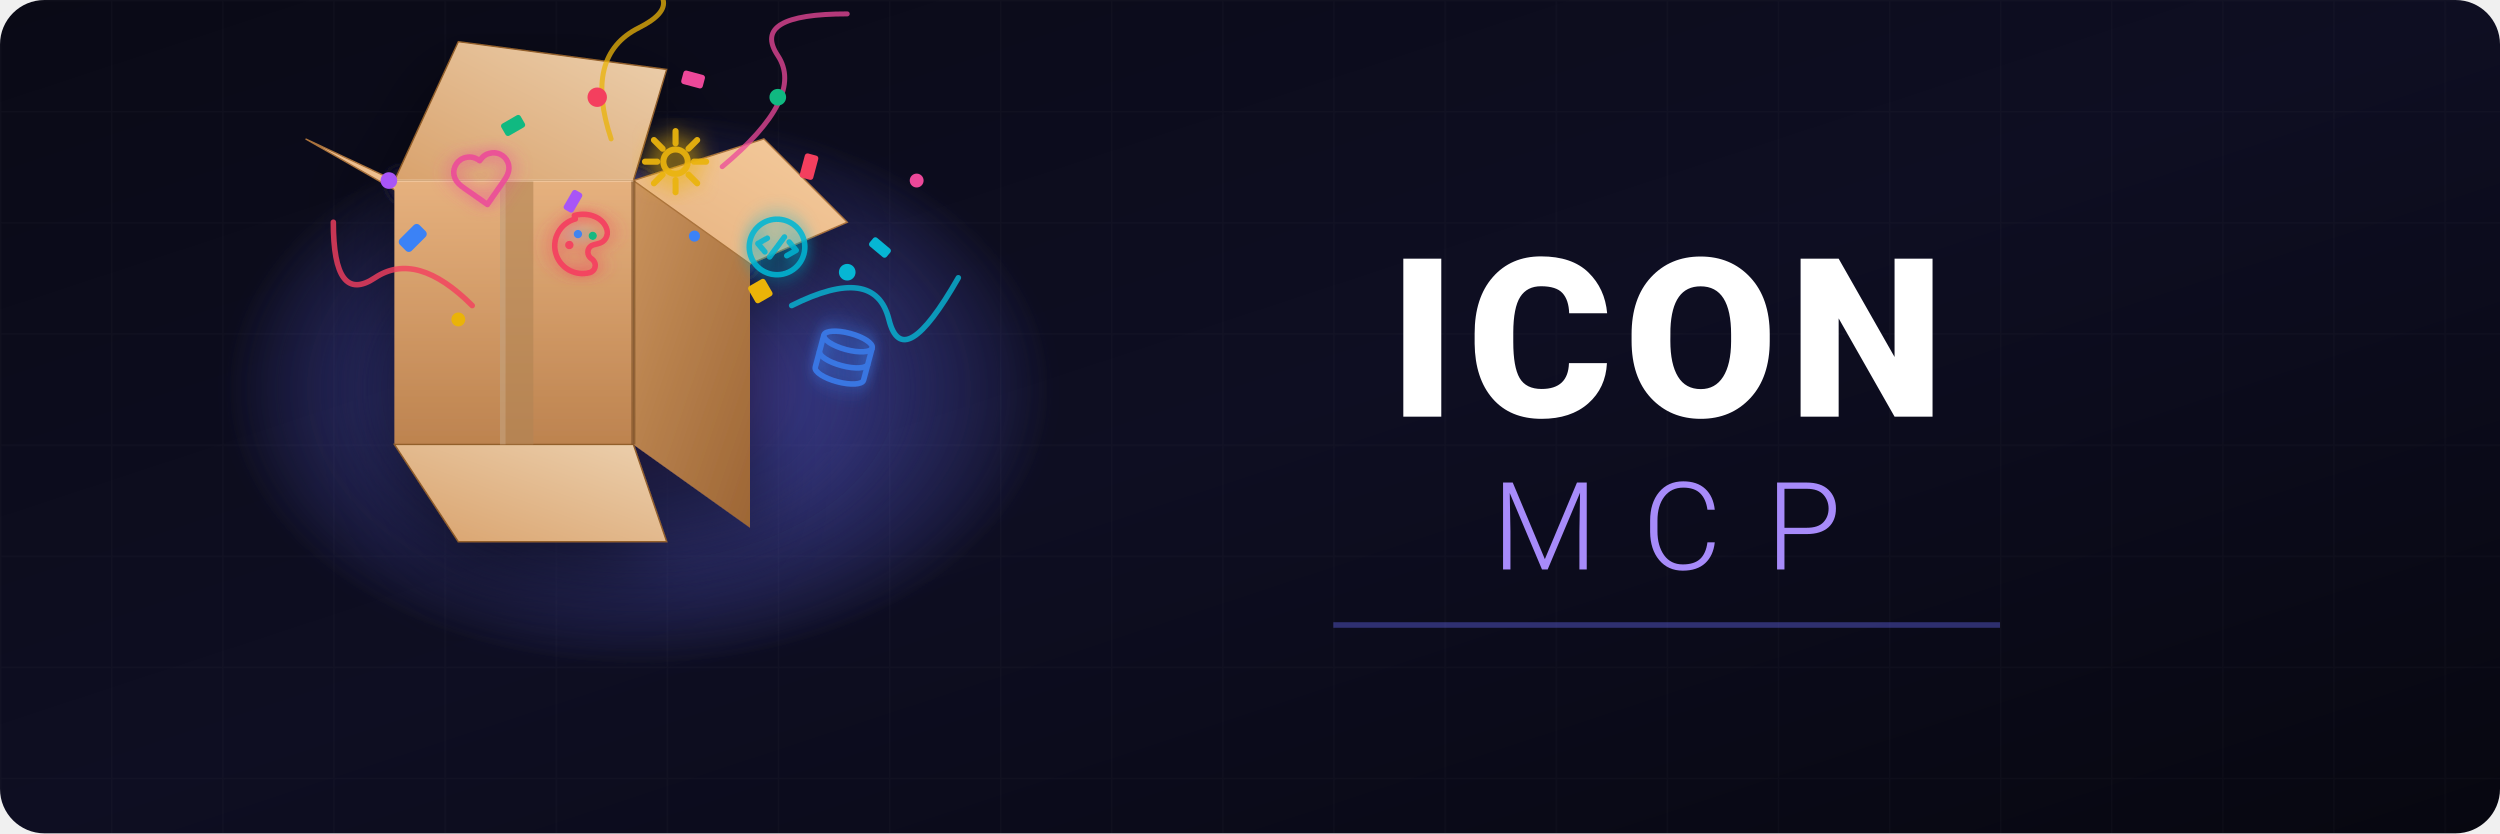
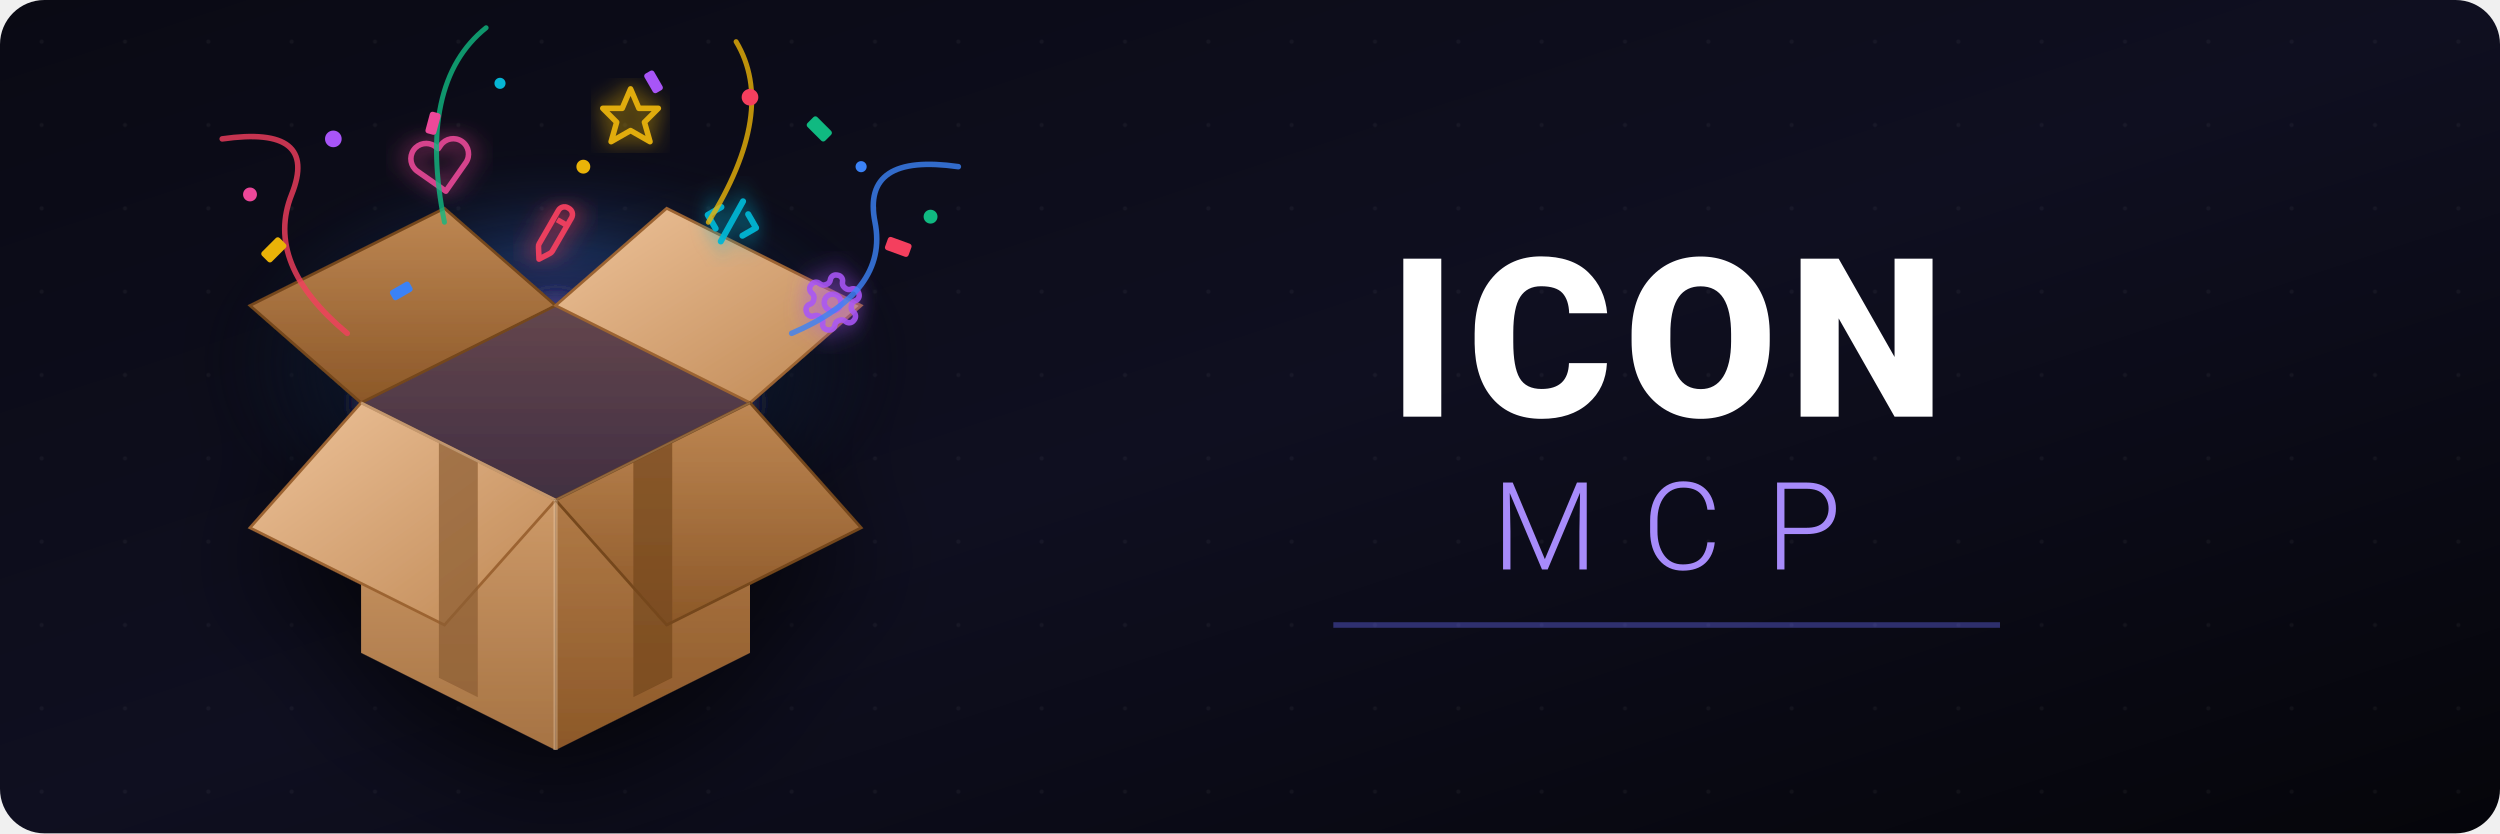
<svg xmlns="http://www.w3.org/2000/svg" viewBox="0 0 900 300" width="900" height="300">
  <defs>
    <linearGradient id="bg" x1="0%" y1="0%" x2="100%" y2="100%">
-       <stop offset="0%" stop-color="#0a0a16" />
-       <stop offset="50%" stop-color="#0e0e22" />
-       <stop offset="100%" stop-color="#070710" />
+       <stop offset="0%" stop-color="#0a0a14" />
+       <stop offset="50%" stop-color="#0f0f20" />
+       <stop offset="100%" stop-color="#05050a" />
    </linearGradient>
-     <linearGradient id="boxFront" x1="0%" y1="0%" x2="0%" y2="100%">
-       <stop offset="0%" stop-color="#e6b17e" />
-       <stop offset="100%" stop-color="#bd834f" />
+     <linearGradient id="cardboardBase" x1="0%" y1="0%" x2="0%" y2="100%">
+       <stop offset="0%" stop-color="#dca876" />
+       <stop offset="100%" stop-color="#a67343" />
    </linearGradient>
-     <linearGradient id="boxRight" x1="0%" y1="0%" x2="100%" y2="100%">
-       <stop offset="0%" stop-color="#ca935d" />
-       <stop offset="100%" stop-color="#9d6635" />
+     <linearGradient id="cardboardShadow" x1="0%" y1="0%" x2="0%" y2="100%">
+       <stop offset="0%" stop-color="#be8753" />
+       <stop offset="100%" stop-color="#8c5828" />
    </linearGradient>
-     <linearGradient id="boxInner" x1="0%" y1="0%" x2="0%" y2="100%">
-       <stop offset="0%" stop-color="#69411b" />
-       <stop offset="100%" stop-color="#3c220a" />
+     <linearGradient id="cardboardInner" x1="0%" y1="0%" x2="0%" y2="100%">
+       <stop offset="0%" stop-color="#4d2f14" />
+       <stop offset="100%" stop-color="#1f1003" />
    </linearGradient>
-     <linearGradient id="flapL" x1="0%" y1="100%" x2="100%" y2="0%">
-       <stop offset="0%" stop-color="#e6b17e" />
-       <stop offset="100%" stop-color="#f5cc9e" />
+     <linearGradient id="flapLight" x1="0%" y1="0%" x2="100%" y2="100%">
+       <stop offset="0%" stop-color="#eec39a" />
+       <stop offset="100%" stop-color="#be8753" />
    </linearGradient>
-     <linearGradient id="flapR" x1="0%" y1="100%" x2="100%" y2="0%">
-       <stop offset="0%" stop-color="#d9a26c" />
-       <stop offset="100%" stop-color="#ecd0ae" />
-     </linearGradient>
-     <radialGradient id="boxMagicGlow" cx="50%" cy="50%" r="50%">
+     <radialGradient id="magicGlow" cx="50%" cy="50%" r="50%">
      <stop offset="0%" stop-color="#8b5cf6" stop-opacity="0.8" />
-       <stop offset="40%" stop-color="#6366f1" stop-opacity="0.5" />
-       <stop offset="100%" stop-color="#6366f1" stop-opacity="0" />
+       <stop offset="50%" stop-color="#3b82f6" stop-opacity="0.4" />
+       <stop offset="100%" stop-color="#000000" stop-opacity="0" />
    </radialGradient>
-     <filter id="glow" x="-20%" y="-20%" width="140%" height="140%">
-       <feGaussianBlur stdDeviation="3" result="blur" />
+     <filter id="neonGlow" x="-20%" y="-20%" width="140%" height="140%">
+       <feGaussianBlur stdDeviation="4" result="blur" />
      <feMerge>
        <feMergeNode in="blur" />
        <feMergeNode in="SourceGraphic" />
      </feMerge>
    </filter>
-     <filter id="boxShadow" x="-10%" y="-10%" width="120%" height="130%">
-       <feDropShadow dx="0" dy="12" stdDeviation="15" flood-color="#000000" flood-opacity="0.6" />
+     <filter id="boxDropShadow" x="-20%" y="-20%" width="140%" height="150%">
+       <feDropShadow dx="0" dy="16" stdDeviation="20" flood-color="#000000" flood-opacity="0.65" />
    </filter>
  </defs>
  <rect width="900" height="300" rx="16" fill="url(#bg)" />
-   <pattern id="grid" x="0" y="0" width="40" height="40" patternUnits="userSpaceOnUse">
-     <path d="M 40 0 L 0 0 0 40" fill="none" stroke="#ffffff" stroke-width="1" opacity="0.02" />
+   <pattern id="dotGrid" x="0" y="0" width="30" height="30" patternUnits="userSpaceOnUse">
+     <circle cx="15" cy="15" r="0.75" fill="#ffffff" opacity="0.04" />
  </pattern>
-   <rect width="900" height="300" fill="url(#grid)" />
-   <ellipse cx="230" cy="140" rx="150" ry="100" fill="url(#boxMagicGlow)" filter="url(#glow)" opacity="0.6" />
-   <g filter="url(#boxShadow)" transform="translate(130, 80)">
-     <path d="M 12,-15 L 98,-15 L 140,15 L 50,15 Z" fill="url(#boxInner)" />
-     <polygon points="12,-15 98,-15 140,15 50,15" fill="#a78bfa" opacity="0.3" filter="url(#glow)" />
-     <path d="M 12,-15 L -20,-30 L 15,-10 L 50,15 Z" fill="url(#flapL)" stroke="#ab733c" stroke-width="0.5" />
-     <path d="M 12,-15 L 35,-65 L 110,-55 L 98,-15 Z" fill="url(#flapR)" stroke="#925e2a" stroke-width="0.5" />
-     <path d="M 98,-15 L 140,15 L 140,110 L 98,80 Z" fill="url(#boxRight)" />
-     <path d="M 12,-15 L 98,-15 L 98,80 L 12,80 Z" fill="url(#boxFront)" />
-     <path d="M 98,-15 L 145,-30 L 175,0 L 140,15 Z" fill="url(#flapL)" stroke="#ab733c" stroke-width="0.5" />
-     <path d="M 12,80 L 35,115 L 110,115 L 98,80 Z" fill="url(#flapR)" stroke="#925e2a" stroke-width="0.5" />
-     <path d="M 50,-15 L 62,-15 L 62,80 L 50,80 Z" fill="#b08354" opacity="0.6" />
-     <path d="M 50,-15 L 52,-15 L 52,80 L 50,80 Z" fill="#ffffff" opacity="0.15" />
-     <line x1="98" y1="-15" x2="98" y2="80" stroke="#774b22" stroke-width="1.5" opacity="0.6" />
-     <line x1="12" y1="-15" x2="98" y2="-15" stroke="#ffe3c5" stroke-width="1" opacity="0.4" />
+   <rect width="900" height="300" fill="url(#dotGrid)" />
+   <ellipse cx="200" cy="130" rx="130" ry="80" fill="url(#magicGlow)" opacity="0.7" />
+   <g filter="url(#boxDropShadow)">
+     <polygon points="130,145 200,110 270,145 200,180" fill="url(#cardboardInner)" />
+     <polygon points="130,145 200,110 270,145 200,180" fill="#a78bfa" opacity="0.25" filter="url(#neonGlow)" />
+     <polygon points="200,110 130,145 90,110 160,75" fill="url(#cardboardShadow)" stroke="#75471c" stroke-width="1" />
+     <polygon points="200,110 270,145 310,110 240,75" fill="url(#flapLight)" stroke="#9c6431" stroke-width="1" />
+     <polygon points="130,145 200,180 200,270 130,235" fill="url(#cardboardBase)" />
+     <polygon points="200,180 270,145 270,235 200,270" fill="url(#cardboardShadow)" />
+     <polygon points="130,145 200,180 160,225 90,190" fill="url(#flapLight)" stroke="#9c6431" stroke-width="1" />
+     <polygon points="200,180 270,145 310,190 240,225" fill="url(#cardboardShadow)" stroke="#75471c" stroke-width="1" />
+     <polygon points="158,159 172,166 172,251 158,244" fill="#8c5c32" opacity="0.7" />
+     <polygon points="228,166 242,159 242,244 228,251" fill="#75471c" opacity="0.7" />
+     <line x1="200" y1="180" x2="200" y2="270" stroke="#fce4c8" stroke-width="1.5" opacity="0.3" />
+     <line x1="130" y1="145" x2="200" y2="180" stroke="#fce4c8" stroke-width="1" opacity="0.4" />
+     <line x1="200" y1="180" x2="270" y2="145" stroke="#fce4c8" stroke-width="0.7" opacity="0.2" />
  </g>
-   <g transform="translate(195, 80) rotate(-15)" filter="url(#glow)" opacity="0.95">
-     <path d="M12 2C6.5 2 2 6.5 2 12s4.5 10 10 10c1.5 0 2.7-1.2 2.7-2.7 0-.7-.3-1.4-.7-1.9-.5-.5-.8-1.2-.8-2 0-1.5 1.2-2.7 2.7-2.7H18c2.2 0 4-1.8 4-4 0-4.4-4.5-8-10-8z" fill="none" stroke="#f43f5e" stroke-width="2" stroke-linecap="round" stroke-linejoin="round" />
-     <circle cx="7.5" cy="10.5" r="1.5" fill="#f43f5e" />
-     <circle cx="11.5" cy="7.5" r="1.5" fill="#3b82f6" />
-     <circle cx="16.5" cy="9.5" r="1.5" fill="#10b981" />
+   <g transform="translate(185, 75) rotate(-15)" filter="url(#neonGlow)" opacity="0.95">
+     <path d="M18.85 4.85a2.5 2.5 0 0 0-3.54 0l-9.8 9.8a2 2 0 0 0-.54 1.02L4 20l4.33-.97a2 2 0 0 0 1.02-.54l9.8-9.8a2.5 2.5 0 0 0 0-3.54z" fill="none" stroke="#f43f5e" stroke-width="2" stroke-linecap="round" stroke-linejoin="round" />
+     <path d="M14 8l3 3" fill="none" stroke="#f43f5e" stroke-width="2" />
  </g>
-   <g transform="translate(230, 45) scale(1.1)" filter="url(#glow)" opacity="0.95">
-     <path d="M12 2v4M12 18v4M4.93 4.93l2.83 2.83M16.24 16.24l2.83 2.83M2 12h4M18 12h4M4.93 19.07l2.83-2.83M16.24 7.76l2.83-2.83" fill="none" stroke="#eab308" stroke-width="2" stroke-linecap="round" />
-     <circle cx="12" cy="12" r="4" fill="none" stroke="#eab308" stroke-width="2" />
+   <g transform="translate(255, 65) rotate(15)" filter="url(#neonGlow)" opacity="0.95">
+     <path d="M7 8l-4 4 4 4M17 8l4 4-4 4M14 4l-4 16" fill="none" stroke="#06b6d4" stroke-width="2.2" stroke-linecap="round" stroke-linejoin="round" />
  </g>
-   <g transform="translate(270, 75) rotate(10)" filter="url(#glow)" opacity="0.9">
-     <circle cx="12" cy="12" r="10" fill="none" stroke="#06b6d4" stroke-width="2" />
-     <path d="M8 9.5L5 12l3 2.5M16 9.5l3 2.5-3 2.5M10 16l4-8" fill="none" stroke="#06b6d4" stroke-width="2" stroke-linecap="round" stroke-linejoin="round" />
+   <g transform="translate(145, 50) rotate(-10)" filter="url(#neonGlow)" opacity="0.9">
+     <path d="M20.84 4.61a5.5 5.5 0 0 0-7.78 0L12 5.67l-1.06-1.06a5.5 5.5 0 0 0-7.78 7.78l1.06 1.06L12 21.23l7.78-7.78 1.06-1.06a5.5 5.5 0 0 0 0-7.78z" fill="none" stroke="#ec4899" stroke-width="2" stroke-linecap="round" stroke-linejoin="round" />
  </g>
-   <g transform="translate(160, 55) rotate(-10)" filter="url(#glow)" opacity="0.9">
-     <path d="M19 14c1.49-1.46 3-3.21 3-5.5A5.5 5.5 0 0 0 16.5 3c-1.76 0-3 .5-4.5 2-1.5-1.5-2.74-2-4.5-2A5.5 5.5 0 0 0 2 8.5c0 2.3 1.5 4.05 3 5.5l7 7Z" fill="none" stroke="#ec4899" stroke-width="2" stroke-linecap="round" stroke-linejoin="round" />
+   <g transform="translate(290, 95) rotate(10)" filter="url(#neonGlow)" opacity="0.9">
+     <path d="M12.22 2h-.44a2 2 0 0 0-2 2v.18a2 2 0 0 1-1 1.73l-.43.25a2 2 0 0 1-2 0l-.15-.08a2 2 0 0 0-2.73.73l-.22.38a2 2 0 0 0 .73 2.73l.15.1a2 2 0 0 1 1 1.72v.51a2 2 0 0 1-1 1.74l-.15.09a2 2 0 0 0-.73 2.73l.22.38a2 2 0 0 0 2.73.73l.15-.08a2 2 0 0 1 2 0l.43.25a2 2 0 0 1 1 1.73V20a2 2 0 0 0 2 2h.44a2 2 0 0 0 2-2v-.18a2 2 0 0 1 1-1.73l.43-.25a2 2 0 0 1 2 0l.15.08a2 2 0 0 0 2.73-.73l.22-.39a2 2 0 0 0-.73-2.73l-.15-.08a2 2 0 0 1-1-1.74v-.5a2 2 0 0 1 1-1.74l.15-.1a2 2 0 0 0 .73-2.73l-.22-.38a2 2 0 0 0-2.73-.73l-.15.08a2 2 0 0 1-2 0l-.43-.25a2 2 0 0 1-1-1.73V4a2 2 0 0 0-2-2z" fill="none" stroke="#a855f7" stroke-width="2" stroke-linecap="round" stroke-linejoin="round" />
+     <circle cx="12" cy="12" r="3" fill="none" stroke="#a855f7" stroke-width="2" />
  </g>
-   <g transform="translate(295, 115) rotate(15)" filter="url(#glow)" opacity="0.85">
-     <ellipse cx="12" cy="5" rx="9" ry="3" fill="none" stroke="#3b82f6" stroke-width="2" />
-     <path d="M3 5v6c0 1.66 4 3 9 3s9-1.34 9-3V5" fill="none" stroke="#3b82f6" stroke-width="2" />
-     <path d="M3 11v6c0 1.66 4 3 9 3s9-1.34 9-3v-6" fill="none" stroke="#3b82f6" stroke-width="2" />
+   <g transform="translate(215, 30)" filter="url(#neonGlow)" opacity="0.95">
+     <polygon points="12,2 15,9 22,9 17,14 19,21 12,17 5,21 7,14 2,9 9,9" fill="none" stroke="#eab308" stroke-width="2" stroke-linejoin="round" />
  </g>
-   <path d="M 170,110 Q 150,90 135,100 T 120,80" fill="none" stroke="#f43f5e" stroke-width="2" stroke-linecap="round" opacity="0.8" />
-   <path d="M 285,110 Q 315,95 320,115 T 345,100" fill="none" stroke="#06b6d4" stroke-width="2" stroke-linecap="round" opacity="0.8" />
-   <path d="M 220,50 Q 210,20 230,10 T 225,-10" fill="none" stroke="#eab308" stroke-width="1.8" stroke-linecap="round" opacity="0.75" />
-   <path d="M 260,60 Q 290,35 280,20 T 305,5" fill="none" stroke="#ec4899" stroke-width="1.8" stroke-linecap="round" opacity="0.75" />
-   <rect x="150" y="80" width="6" height="10" rx="1.5" transform="rotate(45 150 80)" fill="#3b82f6" />
-   <rect x="180" y="45" width="8" height="5" rx="1" transform="rotate(-30 180 45)" fill="#10b981" />
-   <rect x="290" y="55" width="5" height="9" rx="1" transform="rotate(15 290 55)" fill="#f43f5e" />
-   <rect x="275" y="100" width="7" height="7" rx="1" transform="rotate(60 275 100)" fill="#eab308" />
-   <rect x="210" y="70" width="8" height="4" rx="1" transform="rotate(120 210 70)" fill="#a855f7" />
-   <rect x="245" y="30" width="5" height="8" rx="1" transform="rotate(-75 245 30)" fill="#ec4899" />
-   <rect x="315" y="85" width="8" height="4" rx="1" transform="rotate(40 315 85)" fill="#06b6d4" />
-   <circle cx="140" cy="65" r="3" fill="#a855f7" />
-   <circle cx="165" cy="115" r="2.5" fill="#eab308" />
-   <circle cx="215" cy="35" r="3.5" fill="#f43f5e" />
-   <circle cx="250" cy="85" r="2" fill="#3b82f6" />
-   <circle cx="280" cy="35" r="3" fill="#10b981" />
-   <circle cx="330" cy="65" r="2.5" fill="#ec4899" />
-   <circle cx="305" cy="98" r="3" fill="#06b6d4" />
+   <path d="M 125,120 Q 95,95 105,70 T 80,50" fill="none" stroke="#f43f5e" stroke-width="2" stroke-linecap="round" opacity="0.8" />
+   <path d="M 285,120 Q 320,105 315,80 T 345,60" fill="none" stroke="#3b82f6" stroke-width="2" stroke-linecap="round" opacity="0.8" />
+   <path d="M 160,80 Q 150,30 175,10" fill="none" stroke="#10b981" stroke-width="1.8" stroke-linecap="round" opacity="0.8" />
+   <path d="M 255,80 Q 280,40 265,15" fill="none" stroke="#eab308" stroke-width="1.8" stroke-linecap="round" opacity="0.8" />
+   <rect x="100" y="85" width="5" height="9" rx="1" transform="rotate(45 100 85)" fill="#eab308" />
+   <rect x="140" y="105" width="8" height="4" rx="1" transform="rotate(-30 140 105)" fill="#3b82f6" />
+   <rect x="155" y="40" width="4" height="8" rx="1" transform="rotate(15 155 40)" fill="#ec4899" />
+   <rect x="235" y="25" width="8" height="4" rx="1" transform="rotate(60 235 25)" fill="#a855f7" />
+   <rect x="290" y="45" width="5" height="9" rx="1" transform="rotate(-45 290 45)" fill="#10b981" />
+   <rect x="320" y="85" width="9" height="5" rx="1" transform="rotate(20 320 85)" fill="#f43f5e" />
+   <circle cx="90" cy="70" r="2.5" fill="#ec4899" />
+   <circle cx="120" cy="50" r="3" fill="#a855f7" />
+   <circle cx="180" cy="30" r="2" fill="#06b6d4" />
+   <circle cx="210" cy="60" r="2.5" fill="#eab308" />
+   <circle cx="270" cy="35" r="3" fill="#f43f5e" />
+   <circle cx="310" cy="60" r="2" fill="#3b82f6" />
+   <circle cx="335" cy="78" r="2.5" fill="#10b981" />
  <g transform="translate(600, 150)">
    <text x="0" y="0" text-anchor="middle" font-family="-apple-system,BlinkMacSystemFont,'Segoe UI',Roboto,Helvetica,Arial,sans-serif" font-weight="900" font-size="80" fill="#ffffff" letter-spacing="4">ICON</text>
    <text x="0" y="55" text-anchor="middle" font-family="-apple-system,BlinkMacSystemFont,'Segoe UI',Roboto,Helvetica,Arial,sans-serif" font-weight="300" font-size="44" fill="#a78bfa" letter-spacing="16">MCP</text>
    <line x1="-120" y1="75" x2="120" y2="75" stroke="#6366f1" stroke-width="2" opacity="0.4" />
  </g>
</svg>
